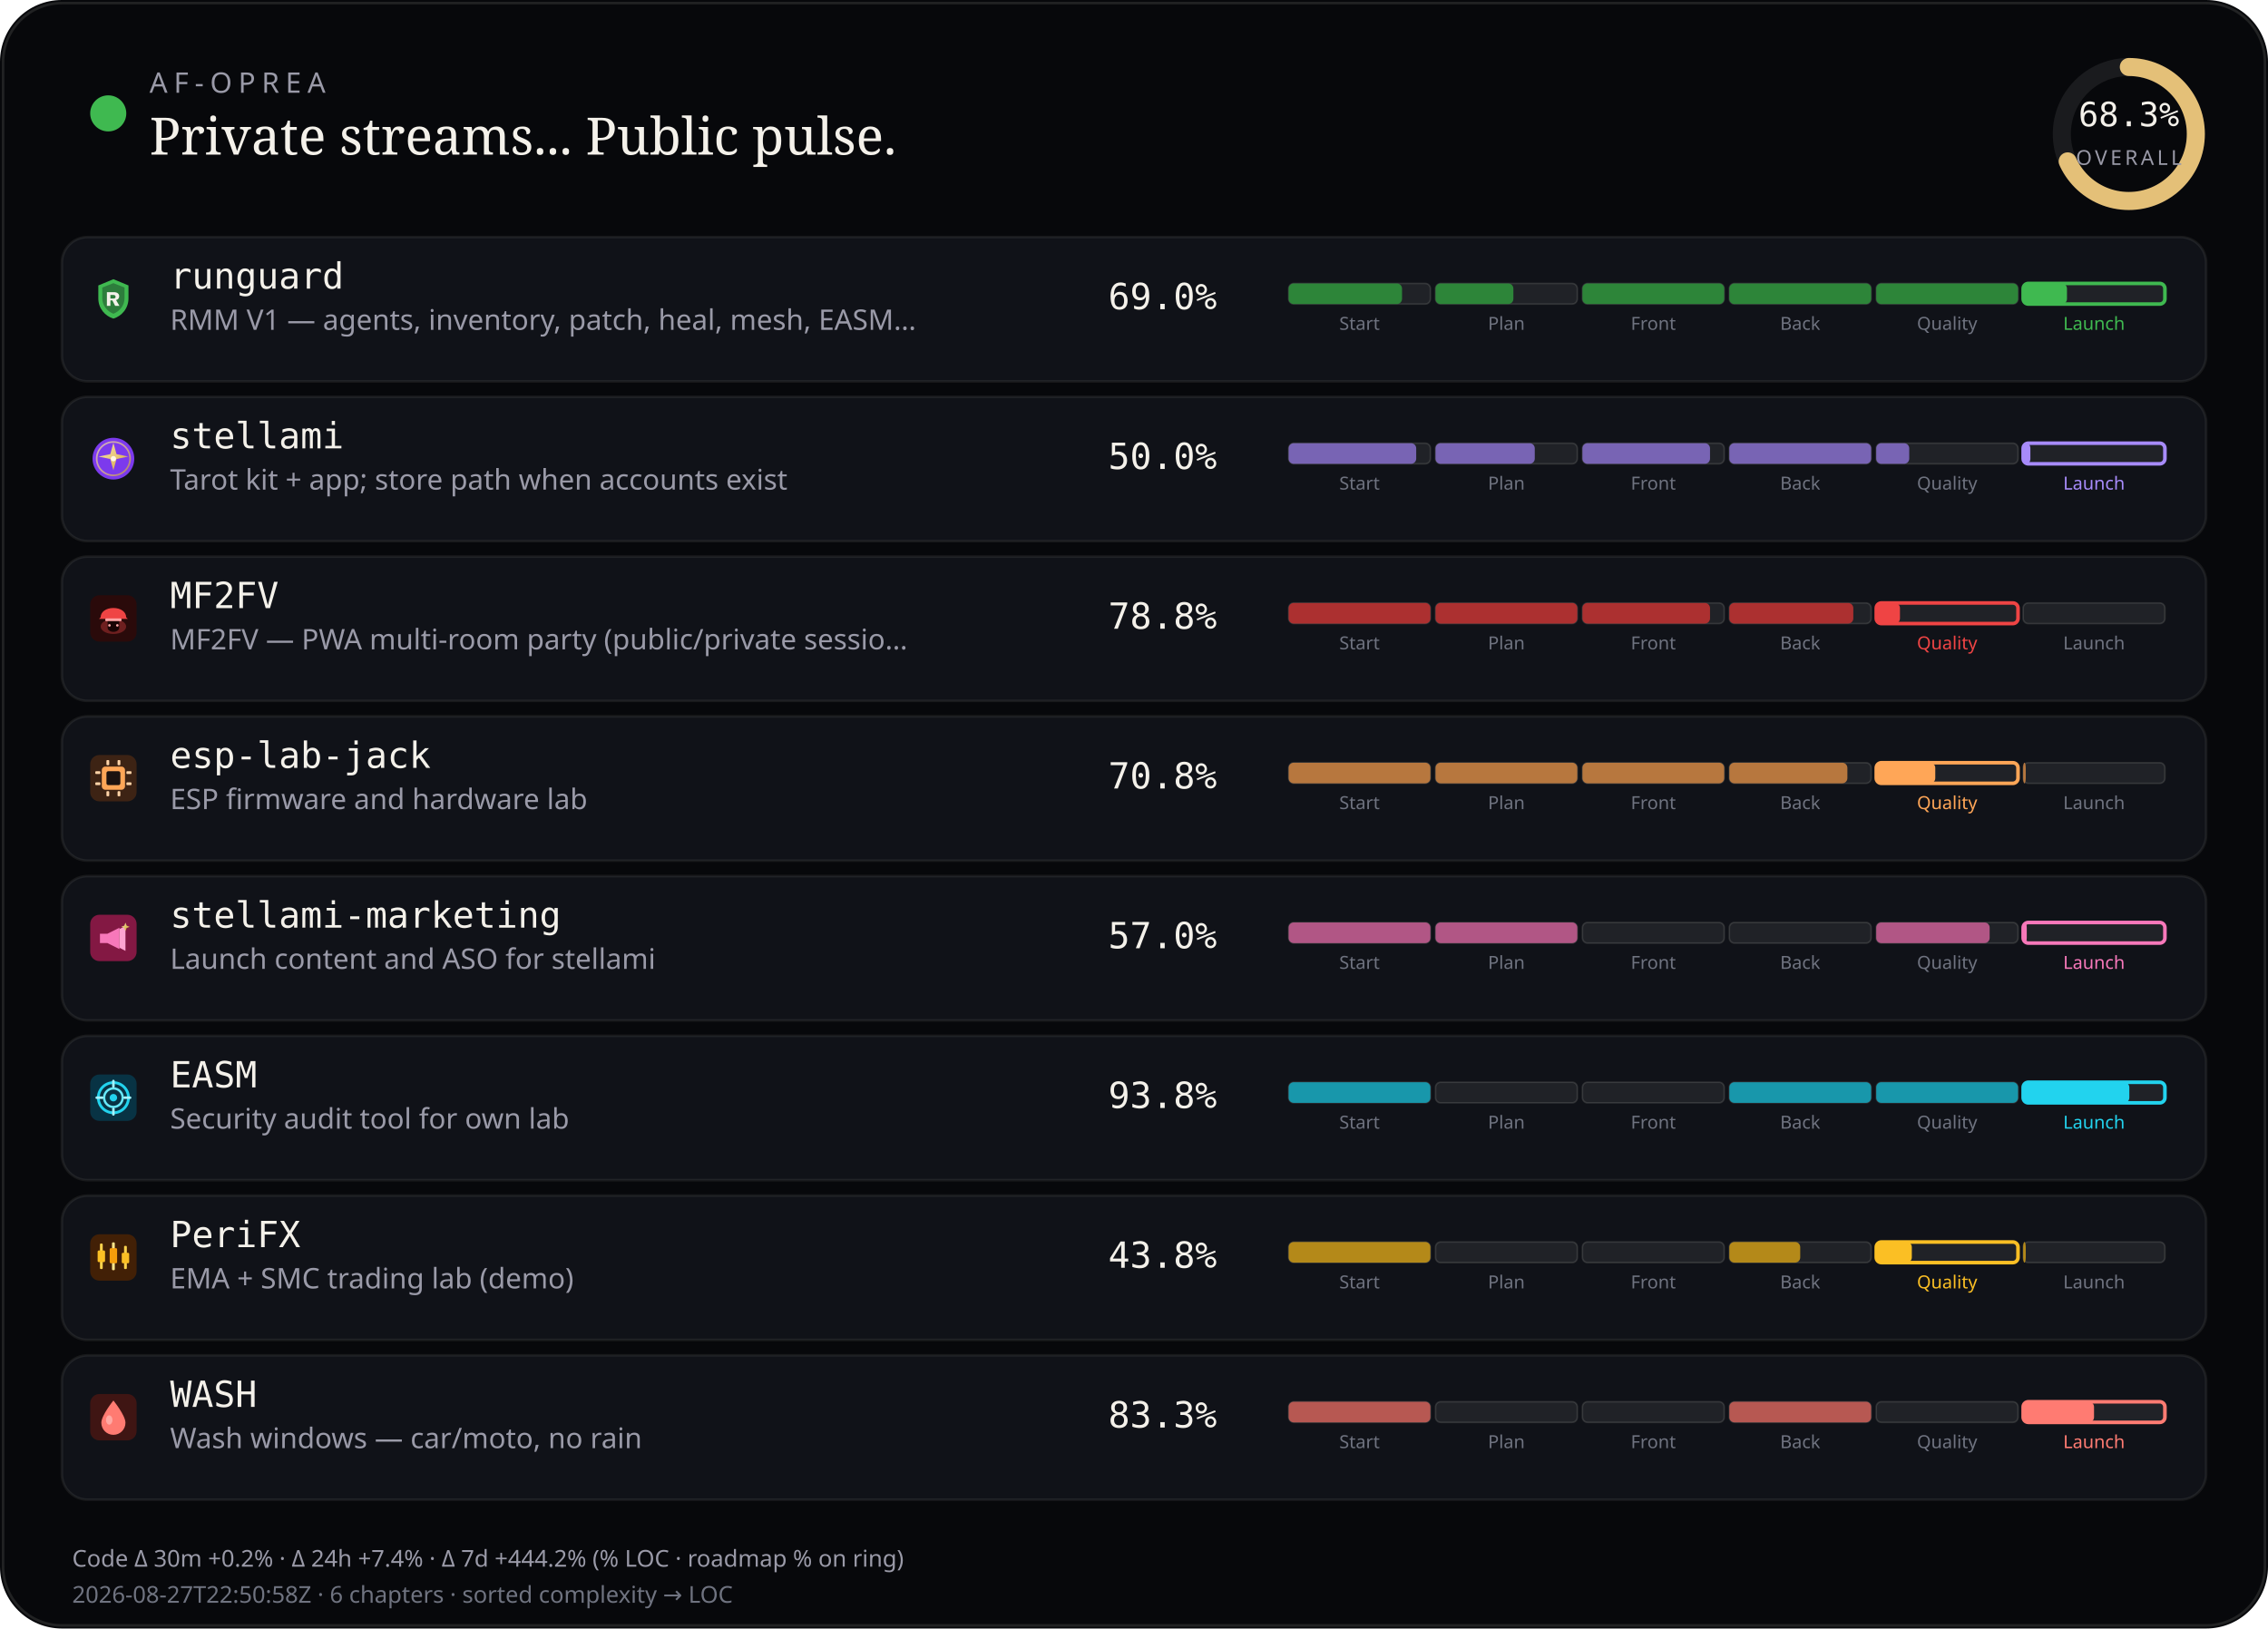
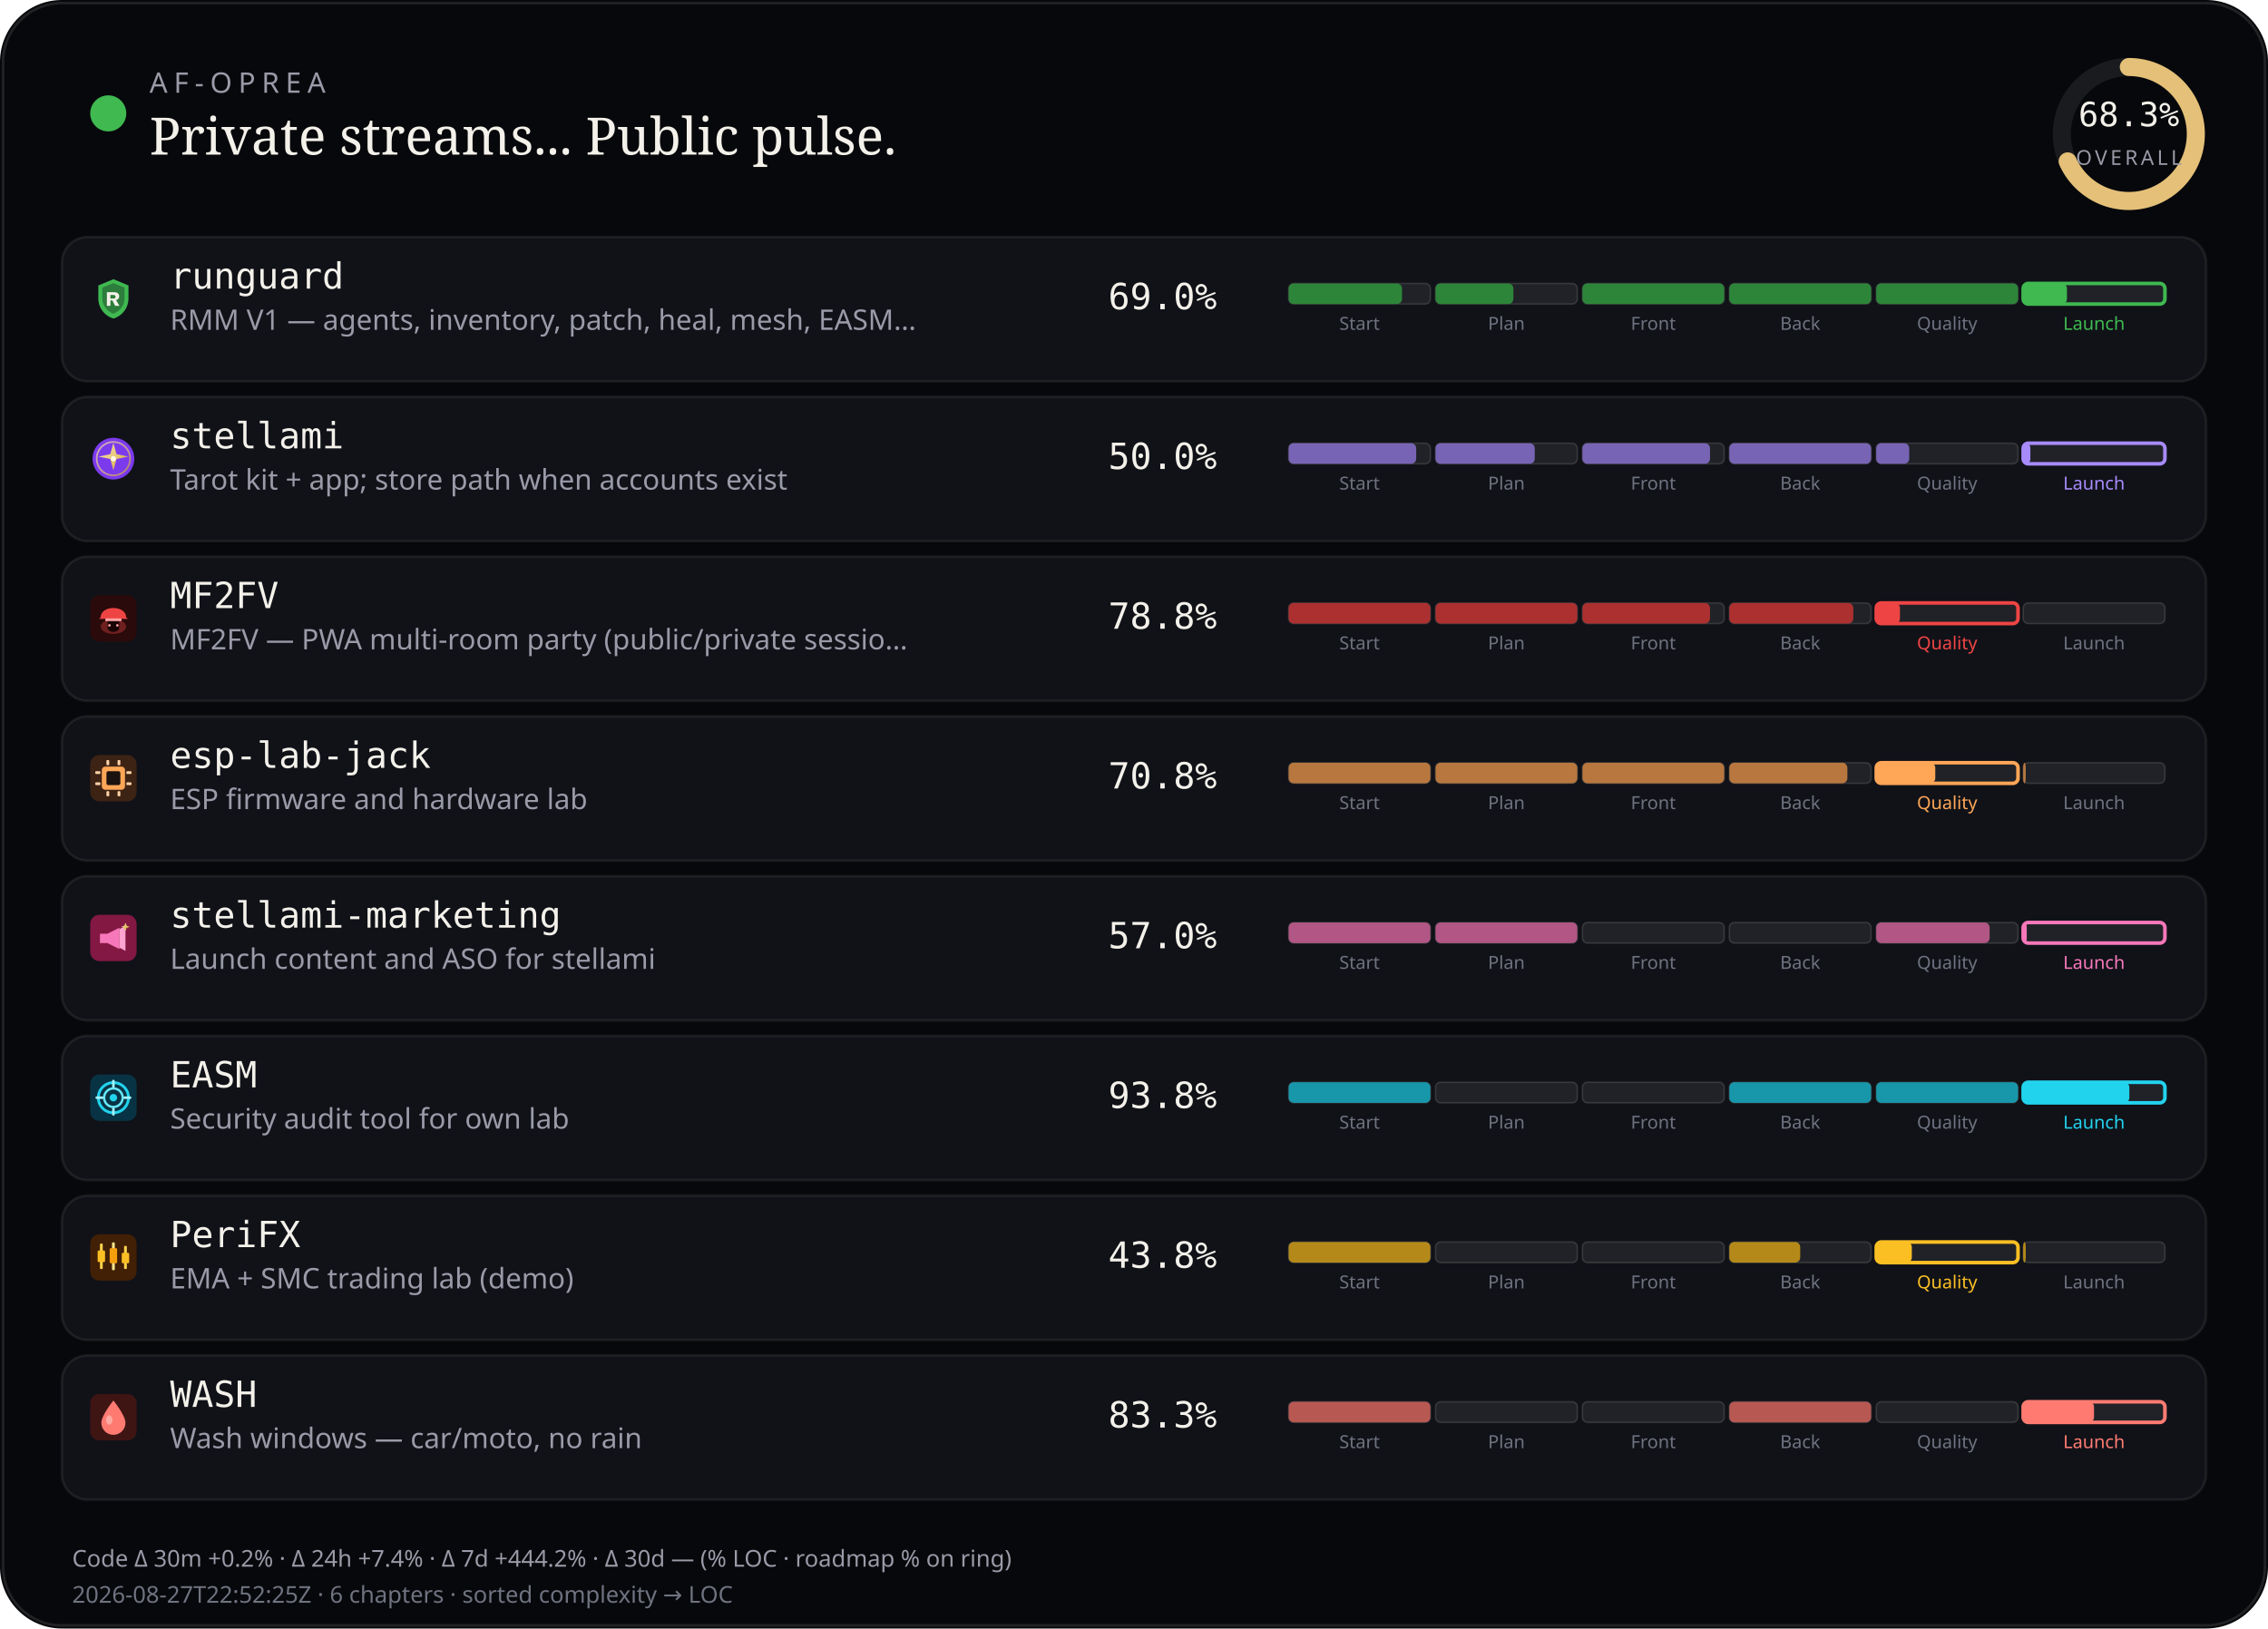
<svg xmlns="http://www.w3.org/2000/svg" viewBox="0 0 880 632" width="880" height="632" role="img" aria-label="AF-Oprea public work pulse">
  <rect width="880" height="632" rx="24" fill="#07080b" />
  <rect x="1.2" y="1.2" width="877.6" height="629.6" rx="22.8" fill="none" stroke="rgba(232,228,214,0.12)" />
  <circle cx="42" cy="44" r="7" fill="#3fb950" />
  <text x="58" y="36" fill="#9a9aa8" font-size="11" font-family="ui-sans-serif, system-ui, sans-serif" letter-spacing="2.4">AF-OPREA</text>
  <text x="58" y="60" fill="#f4f1ea" font-size="20" font-family="ui-serif, Georgia, serif">Private streams... Public pulse.</text>
  <g transform="translate(790,16)">
    <circle cx="36" cy="36" r="26" fill="none" stroke="rgba(255,255,255,0.08)" stroke-width="7" />
    <circle cx="36" cy="36" r="26" fill="none" stroke="#e4c078" stroke-width="7" stroke-linecap="round" stroke-dasharray="163.36" stroke-dashoffset="51.79" transform="rotate(-90 36 36)" />
    <text x="36" y="33" text-anchor="middle" fill="#f4f1ea" font-size="13" font-family="ui-monospace, monospace">68.3%</text>
    <text x="36" y="48" text-anchor="middle" fill="#9a9aa8" font-size="8" font-family="ui-sans-serif, system-ui, sans-serif" letter-spacing="1.2">OVERALL</text>
  </g>
  <rect x="24" y="92" width="832" height="56" rx="10" fill="#101218" stroke="rgba(232,228,214,0.08)" />
  <g id="stream_logo_runguard" class="stream_logo" data-stream="runguard" transform="translate(35.0,107.0) scale(0.9)" opacity="1.0">
    <path fill="#3fb950" d="M10 1.5 L16.5 4.2 V9.8 C16.5 14.1 13.6 17.4 10 18.5 C6.4 17.4 3.5 14.1 3.5 9.8 V4.2 Z" />
    <path fill="#0d1117" fill-opacity=".35" d="M10 3.2 L14.8 5.1 V9.7 C14.8 12.9 12.6 15.4 10 16.4 C7.4 15.4 5.2 12.9 5.2 9.7 V5.1 Z" />
    <path fill="#f4f1ea" d="M7.2 7.1h3.1c1.35 0 2.2.7 2.2 1.75 0 .85-.5 1.45-1.35 1.65L12.6 13h-1.85l-1.2-2.35H8.7V13H7.2V7.1zm1.5 1.2v1.55h1.35c.55 0 .9-.28.9-.75s-.35-.8-.9-.8H8.7z" />
  </g>
  <use class="stream_logo" data-stream="runguard" href="#stream_logo_runguard" x="35.0" y="107.0" width="18" height="18" opacity="0" />
  <text x="66" y="112" fill="#f4f1ea" font-size="14" font-family="ui-monospace, SFMono-Regular, monospace">runguard</text>
  <text x="66" y="128" fill="#9a9aa8" font-size="11" font-family="ui-sans-serif, system-ui, sans-serif">RMM V1 — agents, inventory, patch, heal, mesh, EASM…</text>
  <text x="430" y="120" fill="#f4f1ea" font-size="14" font-family="ui-monospace, SFMono-Regular, monospace">69.0%</text>
  <rect x="500.0" y="110.0" width="55.0" height="8.0" rx="2" fill="rgba(255,255,255,0.07)" stroke="rgba(232,228,214,0.14)" stroke-width="0.6" />
  <rect x="500.0" y="110.0" width="44.0" height="8.0" rx="2" fill="#2d8539" />
  <text x="527.5" y="128.0" text-anchor="middle" fill="#6f7380" font-size="7" font-family="ui-sans-serif, system-ui, sans-serif">Start</text>
  <rect x="557.0" y="110.0" width="55.0" height="8.0" rx="2" fill="rgba(255,255,255,0.07)" stroke="rgba(232,228,214,0.14)" stroke-width="0.6" />
  <rect x="557.0" y="110.0" width="30.2" height="8.0" rx="2" fill="#2d8539" />
  <text x="584.5" y="128.0" text-anchor="middle" fill="#6f7380" font-size="7" font-family="ui-sans-serif, system-ui, sans-serif">Plan</text>
  <rect x="614.0" y="110.0" width="55.0" height="8.0" rx="2" fill="rgba(255,255,255,0.07)" stroke="rgba(232,228,214,0.14)" stroke-width="0.6" />
  <rect x="614.0" y="110.0" width="55.0" height="8.0" rx="2" fill="#2d8539" />
  <text x="641.5" y="128.0" text-anchor="middle" fill="#6f7380" font-size="7" font-family="ui-sans-serif, system-ui, sans-serif">Front</text>
  <rect x="671.0" y="110.0" width="55.0" height="8.0" rx="2" fill="rgba(255,255,255,0.07)" stroke="rgba(232,228,214,0.14)" stroke-width="0.6" />
  <rect x="671.0" y="110.0" width="55.0" height="8.0" rx="2" fill="#2d8539" />
  <text x="698.5" y="128.0" text-anchor="middle" fill="#6f7380" font-size="7" font-family="ui-sans-serif, system-ui, sans-serif">Back</text>
  <rect x="728.0" y="110.0" width="55.0" height="8.0" rx="2" fill="rgba(255,255,255,0.07)" stroke="rgba(232,228,214,0.14)" stroke-width="0.6" />
  <rect x="728.0" y="110.0" width="55.0" height="8.0" rx="2" fill="#2d8539" />
  <text x="755.5" y="128.0" text-anchor="middle" fill="#6f7380" font-size="7" font-family="ui-sans-serif, system-ui, sans-serif">Quality</text>
  <rect x="785.0" y="110.0" width="55.0" height="8.0" rx="2" fill="rgba(255,255,255,0.07)" stroke="#3fb950" stroke-width="1.4" />
  <rect x="785.0" y="110.0" width="17.0" height="8.0" rx="2" fill="#3fb950" />
  <text x="812.5" y="128.0" text-anchor="middle" fill="#3fb950" font-size="7" font-family="ui-sans-serif, system-ui, sans-serif">Launch</text>
  <rect x="24" y="154" width="832" height="56" rx="10" fill="#101218" stroke="rgba(232,228,214,0.08)" />
  <g id="stream_logo_stellami" class="stream_logo" data-stream="stellami" transform="translate(35.0,169.0) scale(0.9)" opacity="1.0">
    <defs>
      <linearGradient id="stream_logo_stellami-stellami-gold" x1="0%" y1="0%" x2="100%" y2="100%">
        <stop offset="0%" stop-color="#f5e6a8" />
        <stop offset="55%" stop-color="#e8c57a" />
        <stop offset="100%" stop-color="#c9a227" />
      </linearGradient>
    </defs>
    <circle cx="10" cy="10" r="9" fill="#7c3aed" />
    <circle cx="10" cy="10" r="7.2" fill="none" stroke="url(#stream_logo_stellami-stellami-gold)" stroke-width="0.7" opacity=".7" />
    <path fill="url(#stream_logo_stellami-stellami-gold)" d="M10 3.2 L11.35 8.05 L16.4 9.1 L11.35 10.15 L10 15 L8.65 10.15 L3.6 9.1 L8.65 8.05 Z" />
    <circle cx="10" cy="10" r="1.15" fill="#fff8e8" />
  </g>
  <use class="stream_logo" data-stream="stellami" href="#stream_logo_stellami" x="35.0" y="169.0" width="18" height="18" opacity="0" />
  <text x="66" y="174" fill="#f4f1ea" font-size="14" font-family="ui-monospace, SFMono-Regular, monospace">stellami</text>
  <text x="66" y="190" fill="#9a9aa8" font-size="11" font-family="ui-sans-serif, system-ui, sans-serif">Tarot kit + app; store path when accounts exist</text>
  <text x="430" y="182" fill="#f4f1ea" font-size="14" font-family="ui-monospace, SFMono-Regular, monospace">50.0%</text>
  <rect x="500.0" y="172.0" width="55.0" height="8.0" rx="2" fill="rgba(255,255,255,0.07)" stroke="rgba(232,228,214,0.14)" stroke-width="0.6" />
  <rect x="500.0" y="172.0" width="49.5" height="8.0" rx="2" fill="#7864b4" />
  <text x="527.5" y="190.0" text-anchor="middle" fill="#6f7380" font-size="7" font-family="ui-sans-serif, system-ui, sans-serif">Start</text>
  <rect x="557.0" y="172.0" width="55.0" height="8.0" rx="2" fill="rgba(255,255,255,0.07)" stroke="rgba(232,228,214,0.14)" stroke-width="0.6" />
  <rect x="557.0" y="172.0" width="38.5" height="8.0" rx="2" fill="#7864b4" />
  <text x="584.5" y="190.0" text-anchor="middle" fill="#6f7380" font-size="7" font-family="ui-sans-serif, system-ui, sans-serif">Plan</text>
  <rect x="614.0" y="172.0" width="55.0" height="8.0" rx="2" fill="rgba(255,255,255,0.07)" stroke="rgba(232,228,214,0.14)" stroke-width="0.6" />
  <rect x="614.0" y="172.0" width="49.5" height="8.0" rx="2" fill="#7864b4" />
  <text x="641.5" y="190.0" text-anchor="middle" fill="#6f7380" font-size="7" font-family="ui-sans-serif, system-ui, sans-serif">Front</text>
  <rect x="671.0" y="172.0" width="55.0" height="8.0" rx="2" fill="rgba(255,255,255,0.07)" stroke="rgba(232,228,214,0.14)" stroke-width="0.6" />
  <rect x="671.0" y="172.0" width="55.0" height="8.0" rx="2" fill="#7864b4" />
  <text x="698.5" y="190.0" text-anchor="middle" fill="#6f7380" font-size="7" font-family="ui-sans-serif, system-ui, sans-serif">Back</text>
  <rect x="728.0" y="172.0" width="55.0" height="8.0" rx="2" fill="rgba(255,255,255,0.07)" stroke="rgba(232,228,214,0.14)" stroke-width="0.6" />
  <rect x="728.0" y="172.0" width="12.8" height="8.0" rx="2" fill="#7864b4" />
  <text x="755.5" y="190.0" text-anchor="middle" fill="#6f7380" font-size="7" font-family="ui-sans-serif, system-ui, sans-serif">Quality</text>
  <rect x="785.0" y="172.0" width="55.0" height="8.0" rx="2" fill="rgba(255,255,255,0.07)" stroke="#a78bfa" stroke-width="1.4" />
  <rect x="785.0" y="172.0" width="2.8" height="8.0" rx="2" fill="#a78bfa" />
  <text x="812.5" y="190.0" text-anchor="middle" fill="#a78bfa" font-size="7" font-family="ui-sans-serif, system-ui, sans-serif">Launch</text>
  <rect x="24" y="216" width="832" height="56" rx="10" fill="#101218" stroke="rgba(232,228,214,0.08)" />
  <g id="stream_logo_mf2fv" class="stream_logo" data-stream="mf2fv" transform="translate(35.0,231.0) scale(0.9)" opacity="1.0">
    <rect width="20" height="20" rx="4" fill="#2a0a0a" />
    <ellipse cx="10" cy="13.5" rx="5.5" ry="3.2" fill="#ef4444" opacity=".35" />
    <path fill="#ef4444" d="M4.5 9.5 C4.5 7.2 6.8 5.5 10 5.5 S15.5 7.2 15.5 9.5 L16.2 10.2 H3.8 Z" />
    <rect x="6.5" y="10" width="7" height="1.2" rx="0.4" fill="#fca5a5" />
    <path fill="#1a0505" d="M7.5 11.2 h5 v2.8 c0 1-1.1 1.8-2.5 1.8 s-2.5-.8-2.5-1.8 v-2.8z" />
    <circle cx="8.3" cy="13" r="0.55" fill="#fca5a5" />
    <circle cx="11.7" cy="13" r="0.55" fill="#fca5a5" />
  </g>
  <use class="stream_logo" data-stream="mf2fv" href="#stream_logo_mf2fv" x="35.0" y="231.0" width="18" height="18" opacity="0" />
  <text x="66" y="236" fill="#f4f1ea" font-size="14" font-family="ui-monospace, SFMono-Regular, monospace">MF2FV</text>
  <text x="66" y="252" fill="#9a9aa8" font-size="11" font-family="ui-sans-serif, system-ui, sans-serif">MF2FV — PWA multi-room party (public/private sessio…</text>
  <text x="430" y="244" fill="#f4f1ea" font-size="14" font-family="ui-monospace, SFMono-Regular, monospace">78.8%</text>
  <rect x="500.0" y="234.0" width="55.0" height="8.0" rx="2" fill="rgba(255,255,255,0.07)" stroke="rgba(232,228,214,0.14)" stroke-width="0.6" />
  <rect x="500.0" y="234.0" width="55.0" height="8.0" rx="2" fill="#ac3030" />
  <text x="527.5" y="252.0" text-anchor="middle" fill="#6f7380" font-size="7" font-family="ui-sans-serif, system-ui, sans-serif">Start</text>
  <rect x="557.0" y="234.0" width="55.0" height="8.0" rx="2" fill="rgba(255,255,255,0.07)" stroke="rgba(232,228,214,0.14)" stroke-width="0.6" />
  <rect x="557.0" y="234.0" width="55.0" height="8.0" rx="2" fill="#ac3030" />
  <text x="584.5" y="252.0" text-anchor="middle" fill="#6f7380" font-size="7" font-family="ui-sans-serif, system-ui, sans-serif">Plan</text>
  <rect x="614.0" y="234.0" width="55.0" height="8.0" rx="2" fill="rgba(255,255,255,0.07)" stroke="rgba(232,228,214,0.14)" stroke-width="0.6" />
  <rect x="614.0" y="234.0" width="49.5" height="8.0" rx="2" fill="#ac3030" />
  <text x="641.5" y="252.0" text-anchor="middle" fill="#6f7380" font-size="7" font-family="ui-sans-serif, system-ui, sans-serif">Front</text>
  <rect x="671.0" y="234.0" width="55.0" height="8.0" rx="2" fill="rgba(255,255,255,0.07)" stroke="rgba(232,228,214,0.14)" stroke-width="0.6" />
  <rect x="671.0" y="234.0" width="48.1" height="8.0" rx="2" fill="#ac3030" />
  <text x="698.5" y="252.0" text-anchor="middle" fill="#6f7380" font-size="7" font-family="ui-sans-serif, system-ui, sans-serif">Back</text>
  <rect x="728.0" y="234.0" width="55.0" height="8.0" rx="2" fill="rgba(255,255,255,0.07)" stroke="#ef4444" stroke-width="1.4" />
  <rect x="728.0" y="234.0" width="9.2" height="8.0" rx="2" fill="#ef4444" />
  <text x="755.5" y="252.0" text-anchor="middle" fill="#ef4444" font-size="7" font-family="ui-sans-serif, system-ui, sans-serif">Quality</text>
  <rect x="785.0" y="234.0" width="55.0" height="8.0" rx="2" fill="rgba(255,255,255,0.07)" stroke="rgba(232,228,214,0.14)" stroke-width="0.6" />
  <text x="812.5" y="252.0" text-anchor="middle" fill="#6f7380" font-size="7" font-family="ui-sans-serif, system-ui, sans-serif">Launch</text>
  <rect x="24" y="278" width="832" height="56" rx="10" fill="#101218" stroke="rgba(232,228,214,0.08)" />
  <g id="stream_logo_esp-lab-jack" class="stream_logo" data-stream="esp-lab-jack" transform="translate(35.0,293.0) scale(0.9)" opacity="1.0">
    <rect width="20" height="20" rx="4" fill="#3d2314" />
    <rect x="5" y="5" width="10" height="10" rx="1.5" fill="#ffa657" />
    <rect x="7" y="7" width="6" height="6" rx="0.8" fill="#1c1210" />
    <rect x="2.2" y="7" width="2.2" height="1.2" rx="0.3" fill="#ffd4a8" />
    <rect x="2.2" y="11.8" width="2.2" height="1.2" rx="0.3" fill="#ffd4a8" />
    <rect x="15.6" y="7" width="2.2" height="1.2" rx="0.3" fill="#ffd4a8" />
    <rect x="15.6" y="11.8" width="2.2" height="1.2" rx="0.3" fill="#ffd4a8" />
    <rect x="7" y="2.2" width="1.2" height="2.2" rx="0.3" fill="#ffd4a8" />
    <rect x="11.8" y="2.2" width="1.2" height="2.2" rx="0.3" fill="#ffd4a8" />
    <rect x="7" y="15.6" width="1.2" height="2.2" rx="0.3" fill="#ffd4a8" />
    <rect x="11.8" y="15.6" width="1.2" height="2.2" rx="0.3" fill="#ffd4a8" />
  </g>
  <use class="stream_logo" data-stream="esp-lab-jack" href="#stream_logo_esp-lab-jack" x="35.0" y="293.0" width="18" height="18" opacity="0" />
  <text x="66" y="298" fill="#f4f1ea" font-size="14" font-family="ui-monospace, SFMono-Regular, monospace">esp-lab-jack</text>
  <text x="66" y="314" fill="#9a9aa8" font-size="11" font-family="ui-sans-serif, system-ui, sans-serif">ESP firmware and hardware lab</text>
  <text x="430" y="306" fill="#f4f1ea" font-size="14" font-family="ui-monospace, SFMono-Regular, monospace">70.8%</text>
  <rect x="500.0" y="296.0" width="55.0" height="8.0" rx="2" fill="rgba(255,255,255,0.07)" stroke="rgba(232,228,214,0.14)" stroke-width="0.6" />
  <rect x="500.0" y="296.0" width="55.0" height="8.0" rx="2" fill="#b7773e" />
  <text x="527.5" y="314.0" text-anchor="middle" fill="#6f7380" font-size="7" font-family="ui-sans-serif, system-ui, sans-serif">Start</text>
  <rect x="557.0" y="296.0" width="55.0" height="8.0" rx="2" fill="rgba(255,255,255,0.07)" stroke="rgba(232,228,214,0.14)" stroke-width="0.6" />
  <rect x="557.0" y="296.0" width="55.0" height="8.0" rx="2" fill="#b7773e" />
  <text x="584.5" y="314.0" text-anchor="middle" fill="#6f7380" font-size="7" font-family="ui-sans-serif, system-ui, sans-serif">Plan</text>
  <rect x="614.0" y="296.0" width="55.0" height="8.0" rx="2" fill="rgba(255,255,255,0.07)" stroke="rgba(232,228,214,0.14)" stroke-width="0.6" />
  <rect x="614.0" y="296.0" width="55.0" height="8.0" rx="2" fill="#b7773e" />
  <text x="641.5" y="314.0" text-anchor="middle" fill="#6f7380" font-size="7" font-family="ui-sans-serif, system-ui, sans-serif">Front</text>
  <rect x="671.0" y="296.0" width="55.0" height="8.0" rx="2" fill="rgba(255,255,255,0.07)" stroke="rgba(232,228,214,0.14)" stroke-width="0.6" />
  <rect x="671.0" y="296.0" width="45.8" height="8.0" rx="2" fill="#b7773e" />
  <text x="698.5" y="314.0" text-anchor="middle" fill="#6f7380" font-size="7" font-family="ui-sans-serif, system-ui, sans-serif">Back</text>
  <rect x="728.0" y="296.0" width="55.0" height="8.0" rx="2" fill="rgba(255,255,255,0.07)" stroke="#ffa657" stroke-width="1.4" />
  <rect x="728.0" y="296.0" width="22.9" height="8.0" rx="2" fill="#ffa657" />
  <text x="755.5" y="314.0" text-anchor="middle" fill="#ffa657" font-size="7" font-family="ui-sans-serif, system-ui, sans-serif">Quality</text>
  <rect x="785.0" y="296.0" width="55.0" height="8.0" rx="2" fill="rgba(255,255,255,0.07)" stroke="rgba(232,228,214,0.14)" stroke-width="0.6" />
  <rect x="785.0" y="296.0" width="1.0" height="8.0" rx="2" fill="#b7773e" />
  <text x="812.5" y="314.0" text-anchor="middle" fill="#6f7380" font-size="7" font-family="ui-sans-serif, system-ui, sans-serif">Launch</text>
  <rect x="24" y="340" width="832" height="56" rx="10" fill="#101218" stroke="rgba(232,228,214,0.08)" />
  <g id="stream_logo_stellami-marketing" class="stream_logo" data-stream="stellami-marketing" transform="translate(35.0,355.0) scale(0.9)" opacity="1.0">
    <defs>
      <linearGradient id="stream_logo_stellami-marketing-smkt-gold" x1="0%" y1="0%" x2="100%" y2="100%">
        <stop offset="0%" stop-color="#f5e6a8" />
        <stop offset="100%" stop-color="#c9a227" />
      </linearGradient>
    </defs>
    <rect width="20" height="20" rx="4" fill="#831843" />
    <path fill="#f778ba" d="M4.2 8.2h3.2l5.2-2.6v9.2l-5.2-2.6H4.2z" />
    <path fill="#fda4d0" d="M12.6 6.2l2.6-1.4v10.8l-2.6-1.4z" />
    <path fill="url(#stream_logo_stellami-marketing-smkt-gold)" d="M15.2 3.4 L15.7 4.7 L17 5.2 L15.7 5.7 L15.2 7 L14.7 5.7 L13.4 5.2 L14.7 4.7 Z" />
  </g>
  <use class="stream_logo" data-stream="stellami-marketing" href="#stream_logo_stellami-marketing" x="35.0" y="355.0" width="18" height="18" opacity="0" />
  <text x="66" y="360" fill="#f4f1ea" font-size="14" font-family="ui-monospace, SFMono-Regular, monospace">stellami-marketing</text>
  <text x="66" y="376" fill="#9a9aa8" font-size="11" font-family="ui-sans-serif, system-ui, sans-serif">Launch content and ASO for stellami</text>
  <text x="430" y="368" fill="#f4f1ea" font-size="14" font-family="ui-monospace, SFMono-Regular, monospace">57.0%</text>
  <rect x="500.0" y="358.0" width="55.0" height="8.0" rx="2" fill="rgba(255,255,255,0.07)" stroke="rgba(232,228,214,0.14)" stroke-width="0.6" />
  <rect x="500.0" y="358.0" width="55.0" height="8.0" rx="2" fill="#b15685" />
  <text x="527.5" y="376.0" text-anchor="middle" fill="#6f7380" font-size="7" font-family="ui-sans-serif, system-ui, sans-serif">Start</text>
  <rect x="557.0" y="358.0" width="55.0" height="8.0" rx="2" fill="rgba(255,255,255,0.07)" stroke="rgba(232,228,214,0.14)" stroke-width="0.6" />
  <rect x="557.0" y="358.0" width="55.0" height="8.0" rx="2" fill="#b15685" />
  <text x="584.5" y="376.0" text-anchor="middle" fill="#6f7380" font-size="7" font-family="ui-sans-serif, system-ui, sans-serif">Plan</text>
  <rect x="614.0" y="358.0" width="55.0" height="8.0" rx="2" fill="rgba(255,255,255,0.07)" stroke="rgba(232,228,214,0.14)" stroke-width="0.6" />
  <text x="641.5" y="376.0" text-anchor="middle" fill="#6f7380" font-size="7" font-family="ui-sans-serif, system-ui, sans-serif">Front</text>
  <rect x="671.0" y="358.0" width="55.0" height="8.0" rx="2" fill="rgba(255,255,255,0.07)" stroke="rgba(232,228,214,0.14)" stroke-width="0.6" />
  <text x="698.5" y="376.0" text-anchor="middle" fill="#6f7380" font-size="7" font-family="ui-sans-serif, system-ui, sans-serif">Back</text>
  <rect x="728.0" y="358.0" width="55.0" height="8.0" rx="2" fill="rgba(255,255,255,0.07)" stroke="rgba(232,228,214,0.14)" stroke-width="0.6" />
  <rect x="728.0" y="358.0" width="44.0" height="8.0" rx="2" fill="#b15685" />
  <text x="755.5" y="376.0" text-anchor="middle" fill="#6f7380" font-size="7" font-family="ui-sans-serif, system-ui, sans-serif">Quality</text>
  <rect x="785.0" y="358.0" width="55.0" height="8.0" rx="2" fill="rgba(255,255,255,0.07)" stroke="#f778ba" stroke-width="1.4" />
  <rect x="785.0" y="358.0" width="1.4" height="8.0" rx="2" fill="#f778ba" />
  <text x="812.5" y="376.0" text-anchor="middle" fill="#f778ba" font-size="7" font-family="ui-sans-serif, system-ui, sans-serif">Launch</text>
  <rect x="24" y="402" width="832" height="56" rx="10" fill="#101218" stroke="rgba(232,228,214,0.08)" />
  <g id="stream_logo_easm" class="stream_logo" data-stream="easm" transform="translate(35.0,417.0) scale(0.9)" opacity="1.0">
    <rect width="20" height="20" rx="4" fill="#083344" />
    <circle cx="10" cy="10" r="6.5" fill="none" stroke="#22d3ee" stroke-width="1.2" />
    <circle cx="10" cy="10" r="4" fill="none" stroke="#67e8f9" stroke-width="1" />
    <circle cx="10" cy="10" r="1.6" fill="#22d3ee" />
    <path d="M10 2.8 V5.2 M10 14.8 V17.2 M2.8 10 H5.2 M14.8 10 H17.2" stroke="#a5f3fc" stroke-width="1.1" stroke-linecap="round" />
  </g>
  <use class="stream_logo" data-stream="easm" href="#stream_logo_easm" x="35.0" y="417.0" width="18" height="18" opacity="0" />
  <text x="66" y="422" fill="#f4f1ea" font-size="14" font-family="ui-monospace, SFMono-Regular, monospace">EASM</text>
  <text x="66" y="438" fill="#9a9aa8" font-size="11" font-family="ui-sans-serif, system-ui, sans-serif">Security audit tool for own lab</text>
  <text x="430" y="430" fill="#f4f1ea" font-size="14" font-family="ui-monospace, SFMono-Regular, monospace">93.8%</text>
  <rect x="500.0" y="420.0" width="55.0" height="8.0" rx="2" fill="rgba(255,255,255,0.07)" stroke="rgba(232,228,214,0.14)" stroke-width="0.6" />
  <rect x="500.0" y="420.0" width="55.0" height="8.0" rx="2" fill="#1897ab" />
  <text x="527.5" y="438.0" text-anchor="middle" fill="#6f7380" font-size="7" font-family="ui-sans-serif, system-ui, sans-serif">Start</text>
  <rect x="557.0" y="420.0" width="55.0" height="8.0" rx="2" fill="rgba(255,255,255,0.07)" stroke="rgba(232,228,214,0.14)" stroke-width="0.6" />
  <text x="584.5" y="438.0" text-anchor="middle" fill="#6f7380" font-size="7" font-family="ui-sans-serif, system-ui, sans-serif">Plan</text>
  <rect x="614.0" y="420.0" width="55.0" height="8.0" rx="2" fill="rgba(255,255,255,0.07)" stroke="rgba(232,228,214,0.14)" stroke-width="0.6" />
  <text x="641.5" y="438.0" text-anchor="middle" fill="#6f7380" font-size="7" font-family="ui-sans-serif, system-ui, sans-serif">Front</text>
  <rect x="671.0" y="420.0" width="55.0" height="8.0" rx="2" fill="rgba(255,255,255,0.07)" stroke="rgba(232,228,214,0.14)" stroke-width="0.6" />
  <rect x="671.0" y="420.0" width="55.0" height="8.0" rx="2" fill="#1897ab" />
  <text x="698.5" y="438.0" text-anchor="middle" fill="#6f7380" font-size="7" font-family="ui-sans-serif, system-ui, sans-serif">Back</text>
  <rect x="728.0" y="420.0" width="55.0" height="8.0" rx="2" fill="rgba(255,255,255,0.07)" stroke="rgba(232,228,214,0.14)" stroke-width="0.6" />
  <rect x="728.0" y="420.0" width="55.0" height="8.0" rx="2" fill="#1897ab" />
  <text x="755.5" y="438.0" text-anchor="middle" fill="#6f7380" font-size="7" font-family="ui-sans-serif, system-ui, sans-serif">Quality</text>
  <rect x="785.0" y="420.0" width="55.0" height="8.0" rx="2" fill="rgba(255,255,255,0.07)" stroke="#22d3ee" stroke-width="1.4" />
  <rect x="785.0" y="420.0" width="41.2" height="8.0" rx="2" fill="#22d3ee" />
  <text x="812.5" y="438.0" text-anchor="middle" fill="#22d3ee" font-size="7" font-family="ui-sans-serif, system-ui, sans-serif">Launch</text>
  <rect x="24" y="464" width="832" height="56" rx="10" fill="#101218" stroke="rgba(232,228,214,0.08)" />
  <g id="stream_logo_peri" class="stream_logo" data-stream="peri" transform="translate(35.0,479.0) scale(0.9)" opacity="1.0">
    <rect width="20" height="20" rx="4" fill="#422006" />
    <rect x="4.2" y="4" width="1.2" height="11" rx="0.4" fill="#fcd34d" />
    <rect x="3.2" y="7" width="3.2" height="5" rx="0.5" fill="#fbbf24" />
    <rect x="9.4" y="3.5" width="1.2" height="12" rx="0.4" fill="#fde68a" />
    <rect x="8.4" y="6" width="3.2" height="6.5" rx="0.5" fill="#f59e0b" />
    <rect x="14.6" y="5" width="1.2" height="10" rx="0.4" fill="#fcd34d" />
    <rect x="13.6" y="8" width="3.2" height="4.5" rx="0.5" fill="#fbbf24" />
  </g>
  <use class="stream_logo" data-stream="peri" href="#stream_logo_peri" x="35.0" y="479.0" width="18" height="18" opacity="0" />
  <text x="66" y="484" fill="#f4f1ea" font-size="14" font-family="ui-monospace, SFMono-Regular, monospace">PeriFX</text>
  <text x="66" y="500" fill="#9a9aa8" font-size="11" font-family="ui-sans-serif, system-ui, sans-serif">EMA + SMC trading lab (demo)</text>
  <text x="430" y="492" fill="#f4f1ea" font-size="14" font-family="ui-monospace, SFMono-Regular, monospace">43.8%</text>
  <rect x="500.0" y="482.0" width="55.0" height="8.0" rx="2" fill="rgba(255,255,255,0.07)" stroke="rgba(232,228,214,0.14)" stroke-width="0.6" />
  <rect x="500.0" y="482.0" width="55.0" height="8.0" rx="2" fill="#b48919" />
  <text x="527.5" y="500.0" text-anchor="middle" fill="#6f7380" font-size="7" font-family="ui-sans-serif, system-ui, sans-serif">Start</text>
  <rect x="557.0" y="482.0" width="55.0" height="8.0" rx="2" fill="rgba(255,255,255,0.07)" stroke="rgba(232,228,214,0.14)" stroke-width="0.6" />
  <text x="584.5" y="500.0" text-anchor="middle" fill="#6f7380" font-size="7" font-family="ui-sans-serif, system-ui, sans-serif">Plan</text>
  <rect x="614.0" y="482.0" width="55.0" height="8.0" rx="2" fill="rgba(255,255,255,0.07)" stroke="rgba(232,228,214,0.14)" stroke-width="0.6" />
  <text x="641.5" y="500.0" text-anchor="middle" fill="#6f7380" font-size="7" font-family="ui-sans-serif, system-ui, sans-serif">Front</text>
  <rect x="671.0" y="482.0" width="55.0" height="8.0" rx="2" fill="rgba(255,255,255,0.07)" stroke="rgba(232,228,214,0.14)" stroke-width="0.6" />
  <rect x="671.0" y="482.0" width="27.5" height="8.0" rx="2" fill="#b48919" />
  <text x="698.5" y="500.0" text-anchor="middle" fill="#6f7380" font-size="7" font-family="ui-sans-serif, system-ui, sans-serif">Back</text>
  <rect x="728.0" y="482.0" width="55.0" height="8.0" rx="2" fill="rgba(255,255,255,0.07)" stroke="#fbbf24" stroke-width="1.4" />
  <rect x="728.0" y="482.0" width="13.8" height="8.0" rx="2" fill="#fbbf24" />
  <text x="755.5" y="500.0" text-anchor="middle" fill="#fbbf24" font-size="7" font-family="ui-sans-serif, system-ui, sans-serif">Quality</text>
  <rect x="785.0" y="482.0" width="55.0" height="8.0" rx="2" fill="rgba(255,255,255,0.07)" stroke="rgba(232,228,214,0.14)" stroke-width="0.6" />
  <rect x="785.0" y="482.0" width="1.0" height="8.0" rx="2" fill="#b48919" />
  <text x="812.5" y="500.0" text-anchor="middle" fill="#6f7380" font-size="7" font-family="ui-sans-serif, system-ui, sans-serif">Launch</text>
  <rect x="24" y="526" width="832" height="56" rx="10" fill="#101218" stroke="rgba(232,228,214,0.08)" />
  <g id="stream_logo_wash" class="stream_logo" data-stream="wash" transform="translate(35.0,541.0) scale(0.9)" opacity="1.0">
    <rect width="20" height="20" rx="4" fill="#3f1513" />
    <path fill="#ff7b72" d="M10 2.8 C10 2.8 15.2 9.2 15.2 12.4 A5.2 5.2 0 0 1 4.8 12.4 C4.8 9.2 10 2.8 10 2.8 Z" />
    <ellipse cx="8.2" cy="11.2" rx="1.4" ry="2" fill="#ffd0cc" opacity=".55" />
  </g>
  <use class="stream_logo" data-stream="wash" href="#stream_logo_wash" x="35.0" y="541.0" width="18" height="18" opacity="0" />
  <text x="66" y="546" fill="#f4f1ea" font-size="14" font-family="ui-monospace, SFMono-Regular, monospace">WASH</text>
  <text x="66" y="562" fill="#9a9aa8" font-size="11" font-family="ui-sans-serif, system-ui, sans-serif">Wash windows — car/moto, no rain</text>
  <text x="430" y="554" fill="#f4f1ea" font-size="14" font-family="ui-monospace, SFMono-Regular, monospace">83.3%</text>
  <rect x="500.0" y="544.0" width="55.0" height="8.0" rx="2" fill="rgba(255,255,255,0.07)" stroke="rgba(232,228,214,0.14)" stroke-width="0.6" />
  <rect x="500.0" y="544.0" width="55.0" height="8.0" rx="2" fill="#b75852" />
  <text x="527.5" y="562.0" text-anchor="middle" fill="#6f7380" font-size="7" font-family="ui-sans-serif, system-ui, sans-serif">Start</text>
  <rect x="557.0" y="544.0" width="55.0" height="8.0" rx="2" fill="rgba(255,255,255,0.07)" stroke="rgba(232,228,214,0.14)" stroke-width="0.6" />
  <text x="584.5" y="562.0" text-anchor="middle" fill="#6f7380" font-size="7" font-family="ui-sans-serif, system-ui, sans-serif">Plan</text>
  <rect x="614.0" y="544.0" width="55.0" height="8.0" rx="2" fill="rgba(255,255,255,0.07)" stroke="rgba(232,228,214,0.14)" stroke-width="0.6" />
  <text x="641.5" y="562.0" text-anchor="middle" fill="#6f7380" font-size="7" font-family="ui-sans-serif, system-ui, sans-serif">Front</text>
  <rect x="671.0" y="544.0" width="55.0" height="8.0" rx="2" fill="rgba(255,255,255,0.07)" stroke="rgba(232,228,214,0.14)" stroke-width="0.6" />
  <rect x="671.0" y="544.0" width="55.0" height="8.0" rx="2" fill="#b75852" />
  <text x="698.5" y="562.0" text-anchor="middle" fill="#6f7380" font-size="7" font-family="ui-sans-serif, system-ui, sans-serif">Back</text>
  <rect x="728.0" y="544.0" width="55.0" height="8.0" rx="2" fill="rgba(255,255,255,0.07)" stroke="rgba(232,228,214,0.14)" stroke-width="0.6" />
  <text x="755.5" y="562.0" text-anchor="middle" fill="#6f7380" font-size="7" font-family="ui-sans-serif, system-ui, sans-serif">Quality</text>
  <rect x="785.0" y="544.0" width="55.0" height="8.0" rx="2" fill="rgba(255,255,255,0.07)" stroke="#ff7b72" stroke-width="1.4" />
  <rect x="785.0" y="544.0" width="27.5" height="8.0" rx="2" fill="#ff7b72" />
  <text x="812.5" y="562.0" text-anchor="middle" fill="#ff7b72" font-size="7" font-family="ui-sans-serif, system-ui, sans-serif">Launch</text>
-   <text x="28" y="608" fill="#9a9aa8" font-size="9" font-family="ui-sans-serif, system-ui, sans-serif">Code Δ 30m +0.2% · Δ 24h +7.4% · Δ 7d +444.2% (% LOC · roadmap % on ring)</text>
-   <text x="28" y="622" fill="#6f7380" font-size="9" font-family="ui-sans-serif, system-ui, sans-serif">2026-08-27T22:50:58Z · 6 chapters · sorted complexity → LOC</text>
+   <text x="28" y="608" fill="#9a9aa8" font-size="9" font-family="ui-sans-serif, system-ui, sans-serif">Code Δ 30m +0.2% · Δ 24h +7.4% · Δ 7d +444.2% · Δ 30d — (% LOC · roadmap % on ring)</text>
+   <text x="28" y="622" fill="#6f7380" font-size="9" font-family="ui-sans-serif, system-ui, sans-serif">2026-08-27T22:52:25Z · 6 chapters · sorted complexity → LOC</text>
</svg>
